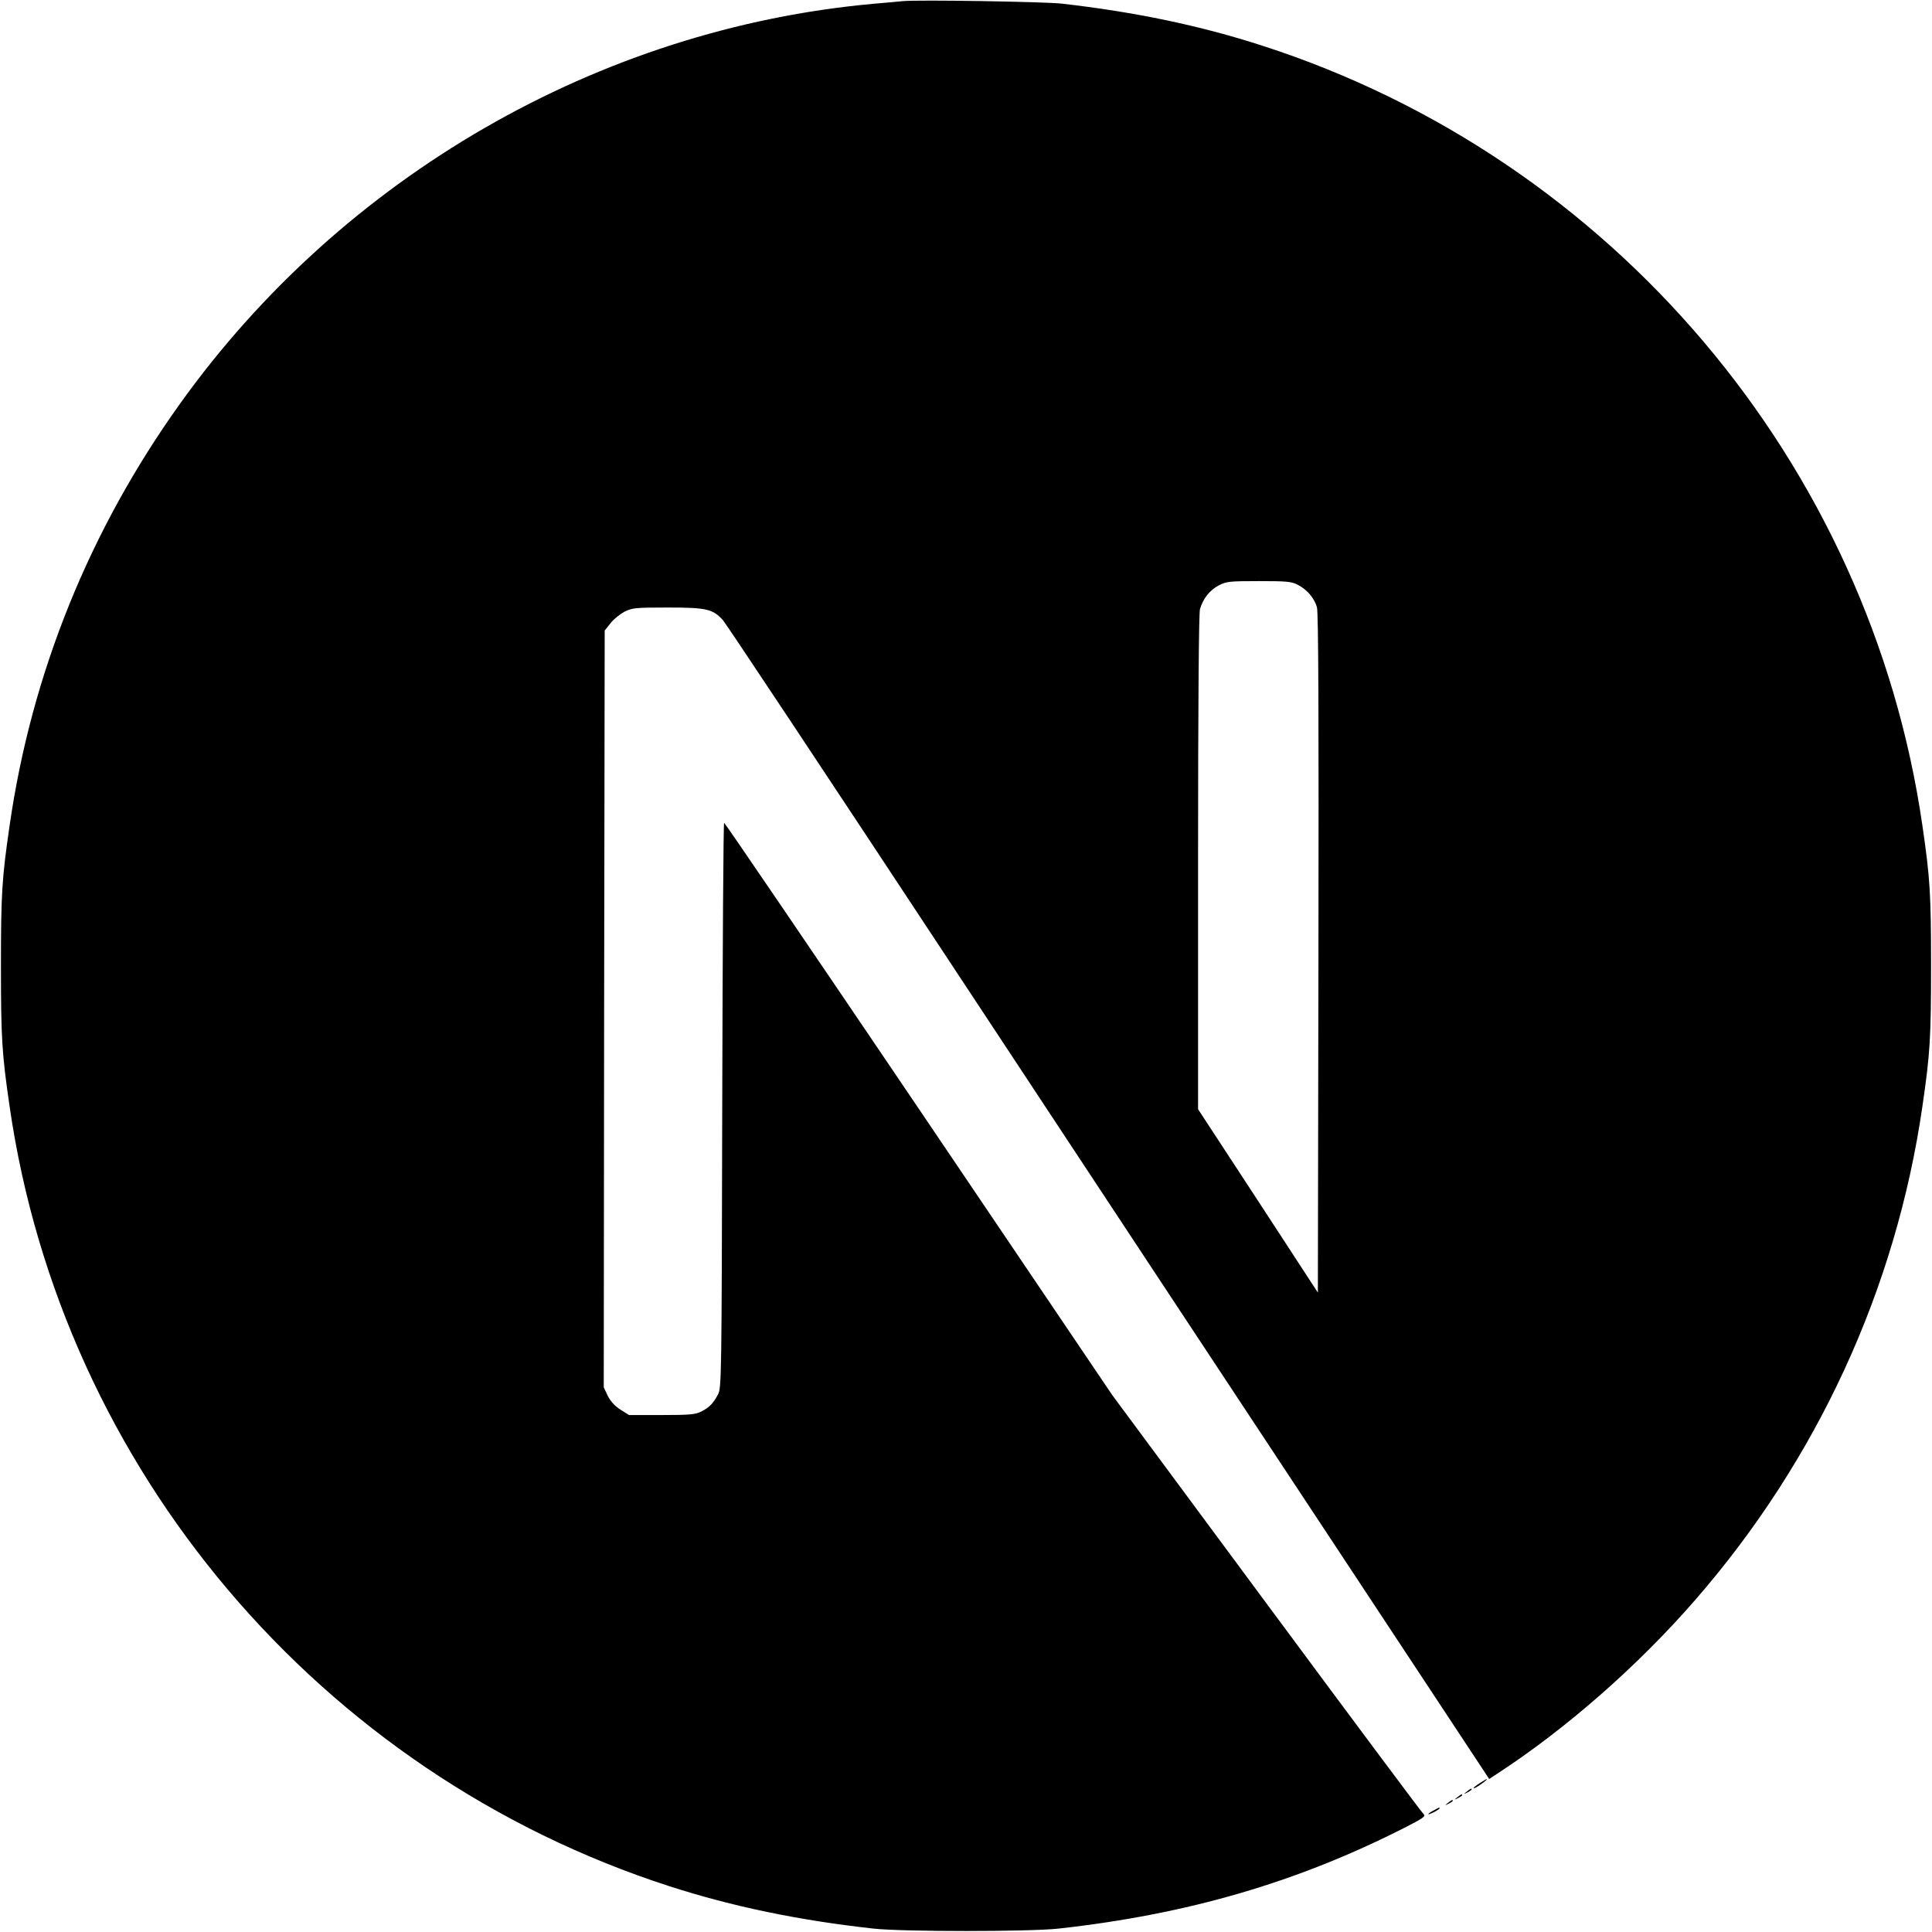
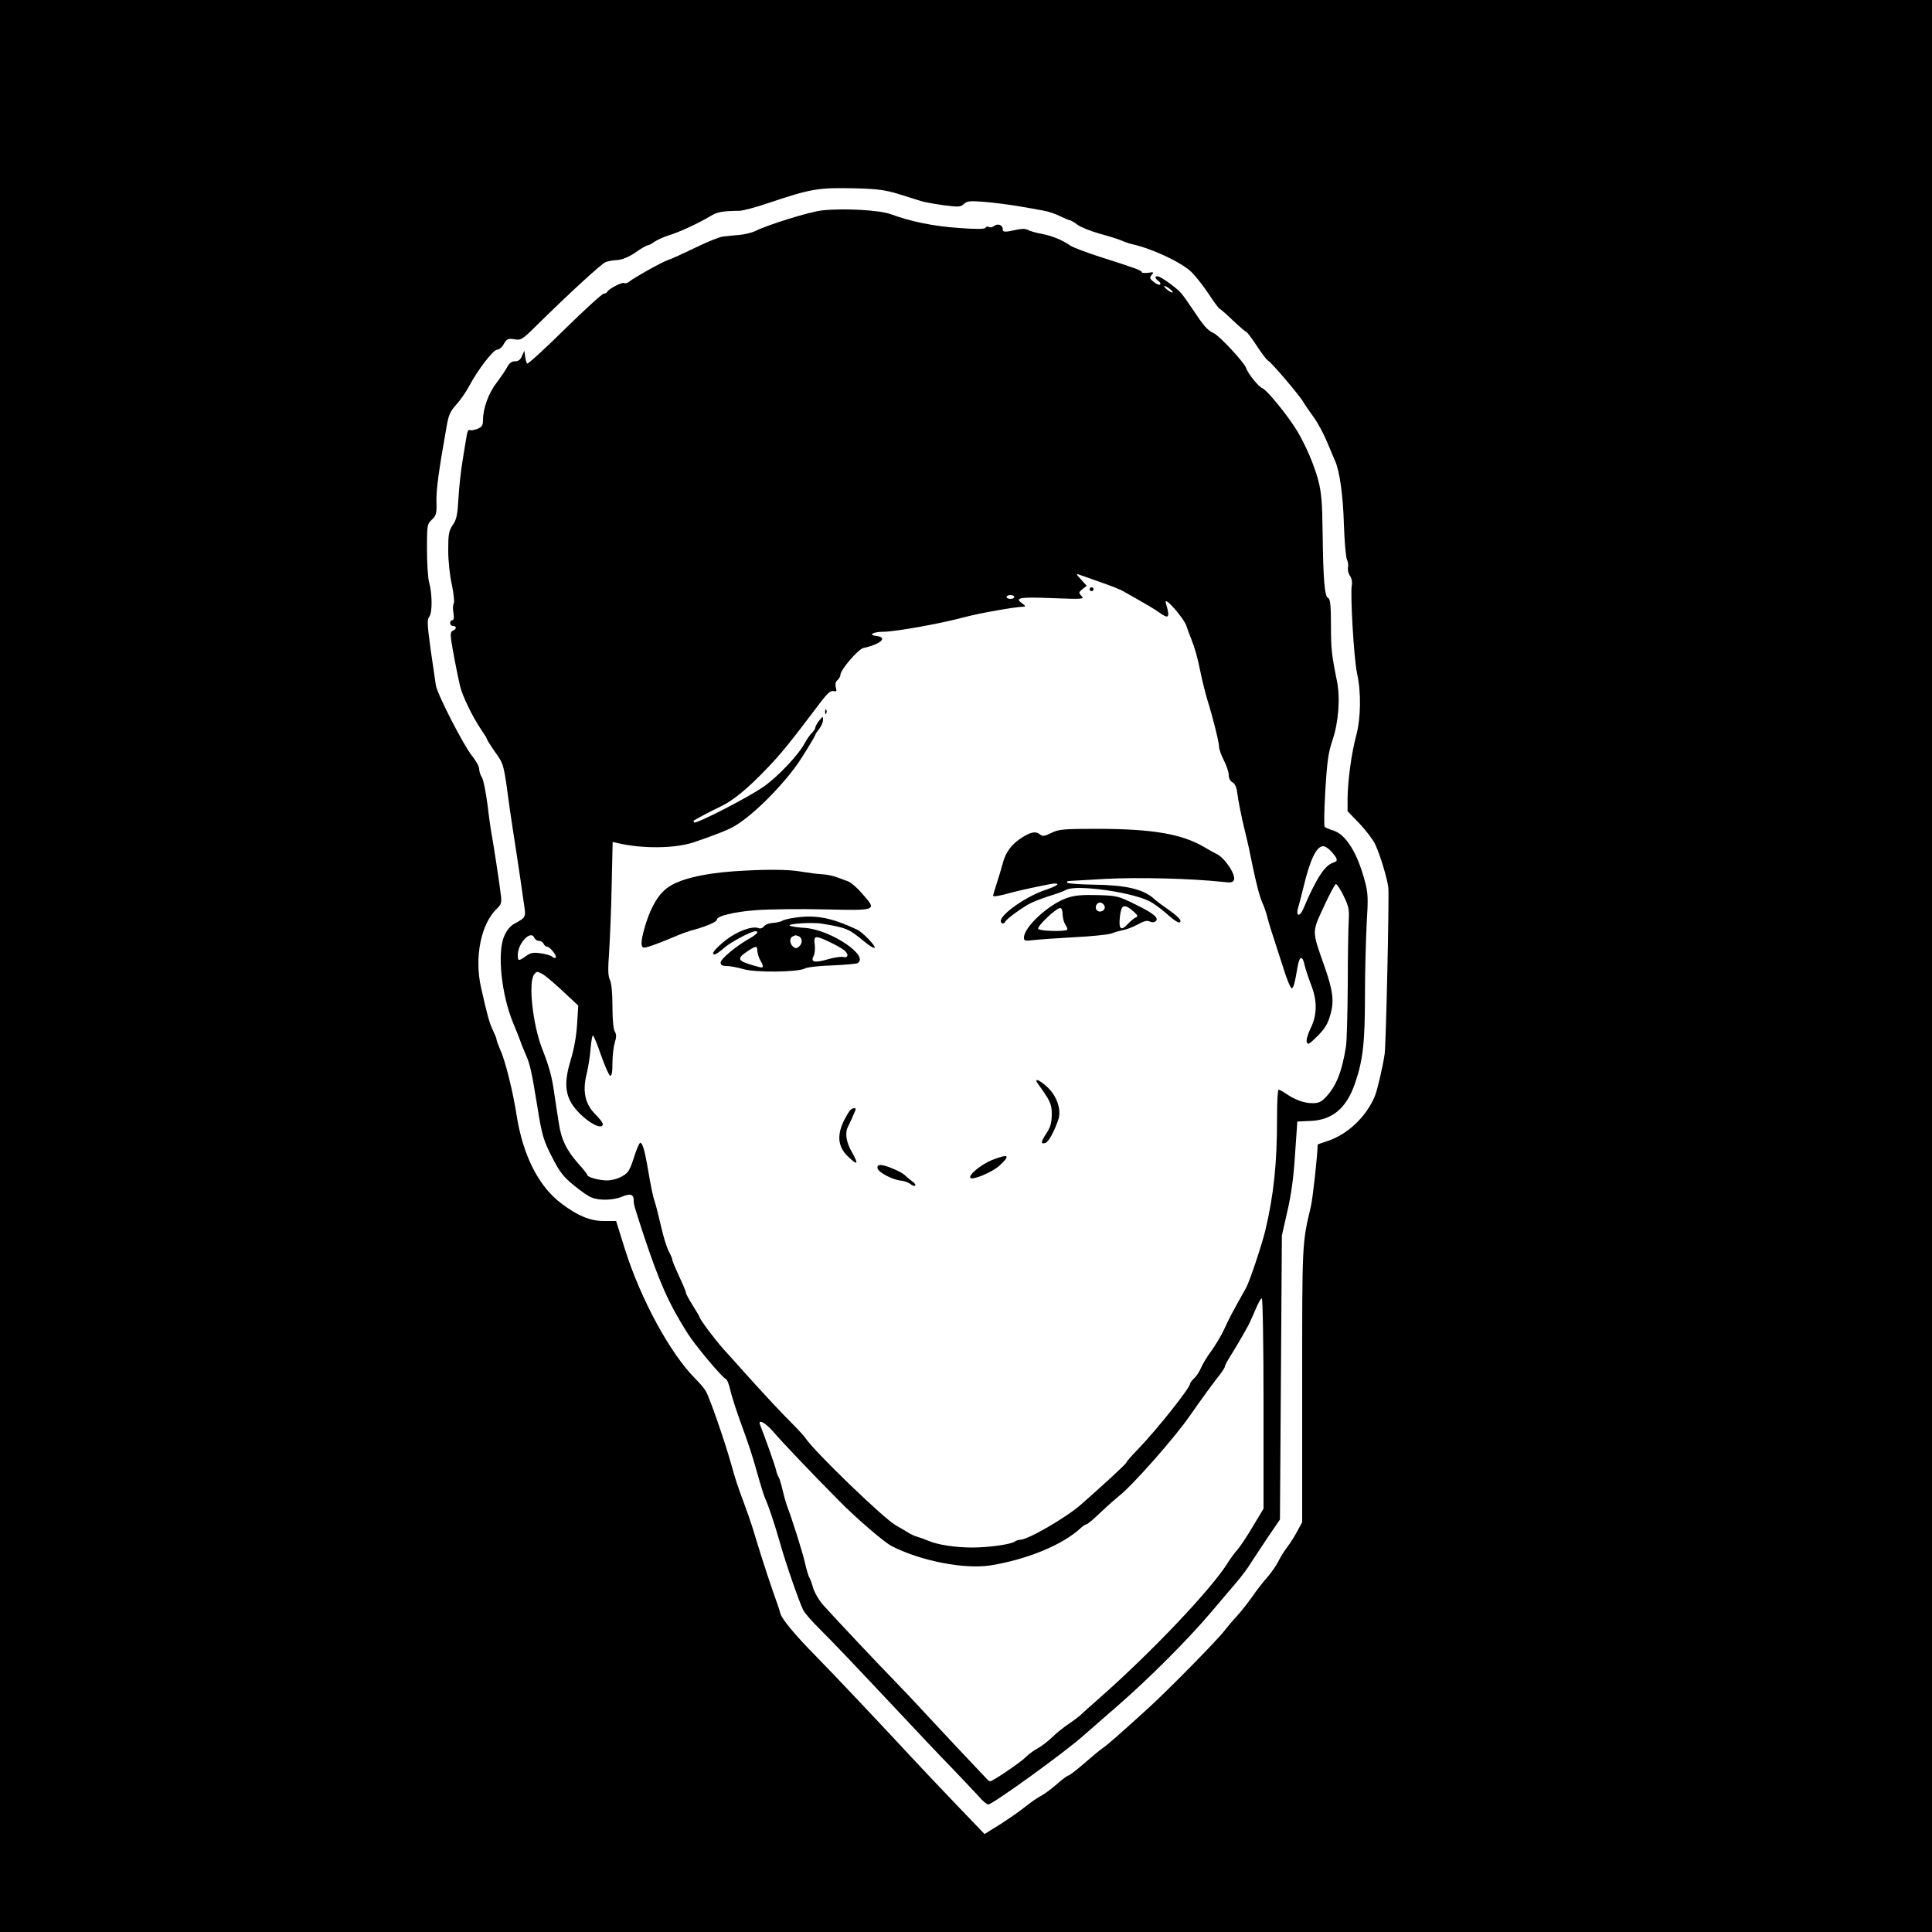
- <svg xmlns="http://www.w3.org/2000/svg" version="1.0" width="1024pt" height="1024pt" viewBox="0 0 1024 1024" preserveAspectRatio="xMidYMid meet">
-   <g transform="translate(0,1024) scale(0.1,-0.1)" fill="#000000" stroke="none">
-     <path d="M4785 10234 c-22 -2 -92 -9 -155 -14 -1453 -131 -2814 -915 -3676 -2120 -480 -670 -787 -1430 -903 -2235 -41 -281 -46 -364 -46 -745 0 -381 5 -464 46 -745 278 -1921 1645 -3535 3499 -4133 332 -107 682 -180 1080 -224 155 -17 825 -17 980 0 687 76 1269 246 1843 539 88 45 105 57 93 67 -8 6 -383 509 -833 1117 l-818 1105 -1025 1517 c-564 834 -1028 1516 -1032 1516 -4 1 -8 -673 -10 -1496 -3 -1441 -4 -1499 -22 -1533 -26 -49 -46 -69 -88 -91 -32 -16 -60 -19 -211 -19 l-173 0 -46 29 c-30 19 -52 44 -67 73 l-21 45 2 2005 3 2006 31 39 c16 21 50 48 74 61 41 20 57 22 230 22 204 0 238 -8 291 -66 15 -16 570 -852 1234 -1859 664 -1007 1572 -2382 2018 -3057 l810 -1227 41 27 c363 236 747 572 1051 922 647 743 1064 1649 1204 2615 41 281 46 364 46 745 0 381 -5 464 -46 745 -278 1921 -1645 3535 -3499 4133 -327 106 -675 179 -1065 223 -96 10 -757 21 -840 13z m2094 -3094 c48 -24 87 -70 101 -118 8 -26 10 -582 8 -1835 l-3 -1798 -317 486 -318 486 0 1307 c0 845 4 1320 10 1343 16 56 51 100 99 126 41 21 56 23 213 23 148 0 174 -2 207 -20z" />
-     <path d="M7843 789 c-35 -22 -46 -37 -15 -20 22 13 58 40 52 41 -3 0 -20 -10 -37 -21z" />
-     <path d="M7774 744 c-18 -14 -18 -15 4 -4 12 6 22 13 22 15 0 8 -5 6 -26 -11z" />
-     <path d="M7724 714 c-18 -14 -18 -15 4 -4 12 6 22 13 22 15 0 8 -5 6 -26 -11z" />
-     <path d="M7674 684 c-18 -14 -18 -15 4 -4 12 6 22 13 22 15 0 8 -5 6 -26 -11z" />
-     <path d="M7598 644 c-38 -20 -36 -28 2 -9 17 9 30 18 30 20 0 7 -1 6 -32 -11z" />
+ <svg xmlns="http://www.w3.org/2000/svg" version="1.0" width="1000pt" height="1000pt" viewBox="0 0 1000 1000" preserveAspectRatio="xMidYMid meet">
+   <g transform="translate(0,1000) scale(0.1,-0.1)" fill="#000000" stroke="none">
+     <path d="M0 5000 l0 -5000 5000 0 5000 0 0 5000 0 5000 -5000 0 -5000 0 0 -5000z m4650 3996 c47 -15 99 -31 115 -36 17 -6 69 -15 117 -22 80 -10 89 -10 107 6 17 16 31 17 108 11 48 -4 126 -14 173 -22 47 -8 105 -18 130 -23 25 -4 64 -17 87 -29 23 -11 46 -21 51 -21 4 0 23 -11 40 -24 18 -13 69 -33 115 -46 45 -12 96 -28 112 -35 17 -8 44 -17 60 -20 103 -24 250 -93 302 -143 21 -21 61 -71 88 -112 27 -41 53 -77 59 -79 5 -2 36 -29 68 -60 33 -31 64 -58 69 -59 5 -2 30 -35 54 -72 25 -38 51 -73 59 -77 18 -10 154 -170 179 -209 9 -16 35 -54 57 -84 22 -30 53 -89 70 -130 17 -41 35 -84 40 -95 24 -52 42 -182 46 -330 3 -88 10 -170 16 -182 6 -12 8 -31 5 -42 -2 -11 2 -29 10 -41 9 -12 13 -33 10 -48 -9 -46 11 -384 27 -457 22 -99 20 -233 -5 -325 -24 -90 -43 -230 -44 -322 l0 -67 61 -63 c33 -35 70 -83 82 -108 27 -59 61 -172 68 -224 5 -43 -12 -810 -19 -861 -9 -63 -38 -188 -51 -219 -44 -106 -141 -198 -245 -232 -28 -9 -51 -17 -51 -19 0 -50 -25 -277 -35 -320 -46 -194 -45 -182 -45 -926 l0 -708 -26 -48 c-14 -26 -38 -64 -53 -83 -15 -19 -34 -51 -44 -71 -9 -19 -34 -55 -55 -80 -22 -24 -58 -71 -81 -104 -23 -33 -59 -78 -79 -100 -21 -22 -49 -56 -64 -75 -35 -47 -292 -308 -394 -401 -141 -128 -212 -191 -236 -207 -13 -8 -56 -44 -96 -79 -40 -35 -77 -63 -82 -63 -5 0 -32 -20 -60 -45 -28 -24 -65 -52 -83 -61 -17 -9 -52 -33 -77 -53 -25 -21 -83 -61 -129 -91 l-85 -53 -143 149 c-79 82 -189 199 -245 259 -136 147 -407 434 -488 516 -103 104 -174 190 -181 218 -3 14 -21 67 -39 116 -17 50 -45 133 -61 185 -16 52 -36 115 -43 140 -14 43 -31 93 -47 135 -33 88 -43 120 -64 195 -32 116 -113 349 -132 380 -8 14 -33 43 -55 65 -129 129 -282 411 -363 668 l-46 147 -63 0 c-70 0 -136 27 -218 89 -119 88 -201 249 -234 458 -19 123 -59 285 -85 340 -10 24 -19 48 -19 53 0 6 -9 27 -19 48 -17 34 -30 81 -61 220 -36 158 0 332 83 410 21 20 24 30 20 65 -7 62 -42 288 -48 317 -3 14 -13 81 -21 150 -9 69 -22 135 -30 147 -8 12 -14 32 -14 44 0 12 -17 42 -37 67 -43 53 -180 319 -187 365 -3 18 -15 101 -27 185 -18 132 -19 156 -7 170 16 20 16 118 -1 178 -6 21 -11 98 -11 170 0 127 1 131 25 154 23 22 26 31 24 95 -1 62 10 147 53 390 10 58 19 77 50 111 20 22 50 65 66 95 45 85 125 189 145 189 10 0 26 13 35 30 15 26 21 29 54 24 35 -6 40 -3 116 72 162 160 335 319 356 327 11 5 39 10 61 11 26 2 58 15 94 39 29 21 57 37 63 37 5 0 22 8 36 19 15 10 50 26 77 34 53 16 157 65 215 100 32 20 61 25 147 26 18 0 85 18 150 40 223 75 258 81 458 76 106 -3 146 -8 215 -29z" />
+     <path d="M4255 8911 c-64 -7 -281 -74 -348 -108 -15 -7 -51 -16 -80 -19 -28 -2 -66 -6 -83 -8 -17 -1 -82 -27 -145 -58 -63 -30 -125 -59 -139 -63 -30 -9 -178 -92 -202 -112 -9 -8 -22 -12 -28 -8 -10 6 -82 -31 -88 -47 -2 -4 -10 -8 -17 -8 -8 0 -99 -83 -202 -184 -103 -102 -191 -182 -195 -178 -3 4 -8 21 -10 37 l-4 30 -12 -27 c-8 -20 -19 -28 -36 -28 -18 0 -30 -9 -42 -32 -9 -17 -34 -53 -54 -80 -40 -50 -70 -132 -70 -191 0 -29 -5 -37 -29 -47 -17 -6 -34 -9 -40 -6 -6 4 -12 -8 -15 -26 -3 -18 -13 -76 -21 -128 -9 -52 -19 -142 -22 -199 -5 -87 -10 -111 -30 -139 -20 -31 -23 -46 -23 -131 0 -55 8 -131 19 -178 9 -45 14 -88 10 -95 -5 -7 -6 -30 -2 -50 4 -25 2 -38 -6 -38 -6 0 -11 -7 -11 -15 0 -8 7 -15 15 -15 19 0 19 -16 0 -24 -12 -4 -14 -16 -10 -48 7 -46 29 -165 46 -238 11 -50 66 -163 110 -227 16 -23 29 -44 29 -48 0 -3 19 -34 43 -68 46 -65 44 -58 76 -297 5 -36 21 -139 35 -230 14 -91 30 -201 36 -245 13 -87 15 -81 -49 -117 -20 -11 -39 -34 -52 -65 -36 -85 -14 -300 47 -448 14 -33 30 -73 36 -90 5 -16 19 -49 29 -73 22 -48 31 -89 59 -262 25 -157 32 -182 82 -278 35 -68 55 -94 108 -137 36 -30 78 -59 94 -64 40 -16 111 -13 153 4 44 19 63 14 63 -16 0 -24 2 -30 49 -174 85 -256 131 -359 229 -515 40 -64 179 -229 198 -237 7 -2 17 -27 23 -54 6 -27 26 -91 44 -142 61 -168 68 -191 98 -297 16 -58 34 -114 39 -125 17 -36 51 -138 77 -230 28 -101 99 -305 120 -348 8 -16 47 -61 87 -100 76 -76 161 -165 421 -442 88 -94 205 -218 261 -275 55 -58 118 -124 139 -147 20 -24 43 -43 50 -43 22 0 388 264 490 354 28 24 109 95 180 157 160 139 361 340 480 480 50 59 110 130 135 159 25 29 59 74 75 101 17 26 57 87 90 136 l60 88 5 735 5 735 28 124 c20 84 33 179 40 295 l12 171 68 3 c115 5 187 67 231 196 41 120 51 210 51 456 0 124 5 291 9 372 8 129 7 156 -9 215 -39 148 -98 243 -163 264 -20 6 -41 15 -45 19 -5 4 -3 90 3 190 9 152 16 197 37 259 31 91 41 218 23 306 -28 139 -31 166 -31 292 0 100 -4 133 -14 137 -19 7 -26 95 -29 331 -2 165 -6 214 -23 280 -21 79 -66 184 -113 261 -47 76 -153 206 -175 214 -21 8 -76 76 -86 107 -10 28 -136 164 -166 178 -34 16 -52 37 -111 126 -20 30 -46 67 -57 80 -23 28 -108 89 -124 89 -16 0 -13 -11 6 -25 9 -7 12 -14 7 -18 -5 -3 -20 3 -33 14 -20 17 -22 21 -10 36 13 14 11 16 -19 11 -17 -2 -32 -1 -32 3 0 9 -36 22 -215 79 -71 23 -141 49 -155 59 -42 29 -96 51 -150 61 -28 5 -59 14 -70 20 -13 7 -33 7 -62 0 -59 -13 -68 -12 -68 5 0 21 -27 30 -45 15 -8 -6 -19 -9 -26 -5 -6 4 -14 3 -18 -4 -5 -7 -44 -8 -138 -1 -130 9 -249 33 -351 71 -61 22 -242 32 -357 20z m1799 -406 c11 -8 18 -17 15 -19 -2 -2 -15 4 -28 15 -27 22 -15 26 13 4z m-359 -1518 c50 -17 104 -38 120 -48 126 -71 160 -91 185 -109 51 -37 57 -28 34 50 -11 40 93 -78 107 -120 6 -19 17 -48 24 -65 20 -50 33 -96 50 -180 9 -44 25 -107 35 -140 27 -85 60 -218 60 -241 0 -12 11 -43 25 -70 14 -27 25 -61 25 -76 0 -17 8 -31 19 -37 12 -7 21 -25 24 -48 5 -43 24 -137 39 -198 18 -73 26 -109 41 -185 21 -100 36 -159 52 -195 8 -17 19 -49 24 -70 10 -39 17 -61 85 -270 17 -55 36 -100 41 -100 10 0 16 21 32 115 10 54 25 55 36 3 5 -21 20 -66 33 -100 33 -84 32 -156 -3 -227 -15 -31 -23 -61 -19 -71 5 -14 14 -9 55 32 38 38 54 64 66 108 22 73 15 127 -32 260 -63 179 -63 168 -1 302 30 65 58 118 63 117 6 -1 24 -29 40 -62 26 -53 29 -70 26 -124 -2 -35 -5 -184 -5 -333 -1 -148 -5 -292 -9 -320 -21 -132 -50 -205 -103 -262 -25 -27 -39 -33 -71 -33 -43 0 -90 17 -138 50 -16 11 -33 20 -37 20 -5 0 -8 -66 -8 -147 0 -235 -17 -398 -61 -583 -18 -74 -81 -263 -99 -295 -80 -144 -78 -139 -116 -220 -16 -33 -46 -83 -66 -110 -21 -28 -44 -67 -52 -86 -8 -19 -24 -43 -35 -53 -12 -11 -21 -23 -21 -28 0 -21 -169 -234 -267 -336 -35 -36 -63 -68 -63 -72 0 -6 -107 -105 -233 -216 -78 -69 -277 -184 -317 -184 -9 0 -20 -4 -26 -8 -16 -15 -137 -32 -221 -32 -86 0 -180 14 -228 35 -16 7 -41 16 -55 20 -14 4 -35 13 -47 21 -12 8 -42 25 -65 38 -63 35 -421 381 -468 451 -8 12 -40 47 -70 77 -59 59 -135 140 -242 259 -36 41 -89 99 -116 129 -46 52 -122 154 -122 165 0 2 -16 29 -35 59 -19 30 -35 60 -35 66 0 6 -16 44 -35 84 -19 41 -35 79 -35 85 0 6 -8 25 -18 43 -10 18 -29 78 -41 133 -13 55 -27 111 -32 125 -9 25 -20 77 -39 190 -14 78 -25 115 -36 115 -5 0 -20 -35 -33 -77 -22 -67 -29 -79 -62 -97 -20 -12 -55 -21 -76 -21 -41 0 -103 17 -103 28 0 4 -20 30 -45 57 -63 71 -91 129 -103 215 -7 41 -17 109 -23 150 -12 87 -26 138 -64 235 -48 126 -71 339 -41 380 13 18 16 18 41 5 16 -8 64 -49 108 -90 l80 -75 -6 -97 c-4 -62 -16 -129 -33 -184 -34 -112 -30 -176 12 -237 51 -72 154 -136 154 -94 0 6 -18 29 -39 50 -52 52 -67 116 -45 207 9 36 18 95 21 133 3 37 8 67 12 67 4 0 23 -46 42 -102 20 -56 41 -104 47 -106 8 -2 12 17 12 64 0 36 5 84 12 106 9 31 9 44 0 59 -7 11 -12 61 -12 129 0 72 -5 121 -13 138 -10 21 -11 53 -4 147 4 66 11 221 13 344 l5 223 27 -6 c129 -30 294 -28 392 4 112 38 186 67 217 87 95 58 239 202 324 323 29 42 89 141 89 147 0 3 9 16 20 30 11 14 20 35 20 47 0 20 -1 20 -20 -4 -11 -14 -20 -30 -20 -36 0 -6 -8 -18 -17 -27 -10 -9 -27 -33 -38 -54 -31 -59 -138 -173 -213 -225 -78 -55 -349 -194 -359 -185 -3 4 -4 8 -2 10 27 16 95 52 138 72 67 32 143 95 243 200 72 75 117 131 263 324 46 62 64 78 79 74 16 -4 18 -1 12 20 -4 16 -1 29 9 37 8 7 15 19 15 27 0 26 92 133 119 139 88 19 129 55 68 62 -46 5 -19 22 36 22 64 1 290 41 417 75 82 22 265 54 310 55 10 0 7 5 -8 16 -44 30 -15 35 156 28 159 -6 166 -5 150 11 -16 17 -15 19 5 36 l22 17 -30 33 c-24 25 -26 31 -10 25 11 -4 61 -22 110 -39z m-445 -77 c0 -5 -9 -10 -20 -10 -11 0 -20 5 -20 10 0 6 9 10 20 10 11 0 20 -4 20 -10z m1643 -1320 c32 -36 34 -47 8 -55 -44 -13 -90 -85 -155 -239 -20 -46 -41 -38 -26 9 5 17 17 62 26 100 35 147 68 215 103 215 10 0 30 -13 44 -30z m-4127 -445 c4 -8 14 -15 24 -15 10 0 20 -7 24 -15 3 -8 11 -15 18 -15 15 -1 53 -49 44 -57 -3 -3 -12 -1 -19 6 -8 6 -35 14 -60 17 -37 5 -51 3 -75 -15 -38 -27 -42 -26 -42 5 0 63 69 134 86 89z m3774 -2410 l0 -544 -56 -93 c-30 -51 -66 -104 -78 -118 -13 -14 -35 -43 -49 -66 -85 -138 -398 -467 -667 -704 -41 -36 -84 -74 -95 -85 -12 -11 -41 -33 -65 -49 -24 -16 -62 -46 -84 -68 -23 -22 -57 -48 -76 -58 -19 -10 -46 -30 -60 -44 -23 -25 -172 -126 -185 -126 -4 0 -12 6 -18 13 -124 131 -204 216 -307 327 -68 74 -152 162 -185 196 -67 68 -290 305 -352 374 -23 25 -46 65 -54 90 -7 25 -16 50 -20 55 -4 6 -15 41 -23 78 -14 60 -68 230 -94 297 -5 14 -15 50 -22 80 -7 30 -16 60 -20 65 -4 6 -10 21 -13 35 -4 21 -60 178 -82 233 -15 35 24 16 67 -33 43 -51 202 -218 341 -358 87 -89 234 -215 273 -235 152 -77 376 -121 514 -99 188 31 370 106 463 192 11 11 25 20 30 20 5 0 39 28 75 63 37 35 79 72 93 83 65 49 291 304 369 418 50 72 119 167 147 202 18 23 33 45 33 51 0 5 13 30 29 55 28 45 63 104 95 163 8 17 25 54 37 83 12 28 25 52 30 52 5 0 9 -239 9 -545z" />
+     <path d="M5640 6950 c0 -5 5 -10 10 -10 6 0 10 5 10 10 0 6 -4 10 -10 10 -5 0 -10 -4 -10 -10z" />
+     <path d="M4271 6314 c0 -11 3 -14 6 -6 3 7 2 16 -1 19 -3 4 -6 -2 -5 -13z" />
+     <path d="M5442 5689 c-36 -18 -45 -19 -59 -8 -21 18 -47 13 -93 -16 -53 -33 -85 -76 -99 -131 -7 -27 -22 -75 -32 -107 -10 -31 -19 -60 -19 -63 0 -7 36 -1 95 16 40 11 143 33 201 44 59 10 45 -7 -24 -30 -96 -31 -232 -125 -232 -161 0 -14 16 -18 22 -5 6 15 94 79 138 100 25 11 70 28 100 37 30 9 66 22 80 30 54 27 338 -12 432 -61 18 -9 53 -35 78 -56 58 -52 80 -63 80 -44 0 8 -25 32 -56 53 -30 21 -67 48 -81 61 -55 50 -147 71 -311 73 -73 1 -135 6 -138 10 -3 5 1 9 8 9 7 0 94 5 193 11 165 9 443 2 608 -16 38 -5 49 -2 54 11 10 28 -49 116 -92 135 -11 5 -39 21 -63 35 -114 67 -263 93 -542 94 -189 0 -208 -2 -248 -21z" />
+     <path d="M3795 5490 c-163 -12 -284 -42 -343 -87 -45 -34 -81 -95 -109 -183 -24 -80 -29 -115 -14 -124 8 -5 60 13 146 49 57 24 80 33 125 45 60 17 110 39 110 49 0 20 88 41 202 50 68 5 228 7 355 4 274 -6 274 -7 196 81 -26 31 -59 59 -73 64 -14 5 -41 15 -60 22 -19 7 -53 14 -75 15 -22 1 -69 7 -105 13 -70 13 -196 13 -355 2z" />
+     <path d="M5522 5352 c-93 -32 -222 -150 -222 -205 0 -17 5 -18 48 -13 26 3 121 10 212 15 91 4 179 14 195 20 17 7 43 14 58 17 16 2 49 15 74 28 32 18 50 23 62 17 9 -5 23 -6 29 -2 26 16 -3 42 -96 87 -93 46 -98 48 -201 51 -82 2 -118 -1 -159 -15z m196 -45 c4 -20 -25 -34 -40 -19 -15 15 -1 44 19 40 10 -2 19 -11 21 -21z m147 -23 c23 -20 27 -27 15 -32 -8 -3 -28 -19 -43 -35 -36 -39 -48 -26 -40 41 7 60 21 66 68 26z m-365 -17 c0 -18 7 -42 15 -54 8 -12 12 -24 8 -26 -19 -10 -142 -6 -149 5 -8 13 92 108 114 108 7 0 12 -13 12 -33z" />
+     <path d="M4114 5250 c-29 -4 -58 -11 -65 -16 -8 -5 -30 -10 -49 -11 -19 -1 -40 -9 -46 -18 -7 -9 -18 -13 -28 -9 -33 13 -113 -17 -172 -64 -56 -46 -76 -72 -55 -72 6 0 28 15 48 33 35 31 141 87 163 87 21 0 8 -16 -33 -39 -70 -40 -147 -105 -147 -123 0 -13 8 -18 31 -18 17 0 56 -7 86 -16 64 -19 283 -16 319 3 11 7 75 14 141 16 67 3 126 8 132 12 62 37 -137 171 -270 182 -35 2 -71 7 -79 11 -26 10 113 20 165 11 123 -20 140 -27 213 -88 29 -24 55 -41 59 -37 8 8 -61 80 -90 94 -135 63 -215 78 -323 62z m20 -96 c20 -8 21 -38 1 -54 -12 -10 -18 -10 -30 0 -18 15 -20 46 -2 53 6 3 13 6 14 6 1 1 8 -2 17 -5z m158 -29 c29 -13 64 -33 77 -43 26 -21 22 -43 -7 -35 -11 2 -45 -3 -76 -12 -69 -20 -92 -15 -75 16 6 12 9 39 6 60 -6 47 2 49 75 14z m-372 -47 c1 -13 7 -34 15 -48 20 -35 18 -42 -7 -35 -112 30 -120 40 -61 80 46 31 53 31 53 3z" />
+     <path d="M5374 4388 c64 -89 70 -103 70 -158 -1 -44 -7 -65 -29 -98 -29 -44 -29 -57 -2 -47 16 7 47 65 66 124 15 50 -10 121 -60 166 -44 40 -70 47 -45 13z" />
+     <path d="M4396 4248 c-66 -101 -69 -174 -8 -233 51 -49 58 -44 23 19 -31 53 -39 101 -22 134 5 9 15 31 22 47 7 17 14 33 16 37 9 19 -18 15 -31 -4z" />
+     <path d="M5138 3997 c-58 -22 -128 -80 -115 -94 13 -12 110 29 147 61 62 56 53 66 -32 33z" />
+     <path d="M4542 3953 c4 -21 80 -61 123 -64 17 -2 38 -10 48 -18 9 -8 20 -11 24 -7 4 3 -3 13 -15 21 -11 9 -28 22 -36 30 -19 20 -102 55 -128 55 -13 0 -18 -6 -16 -17z" />
  </g>
</svg>
